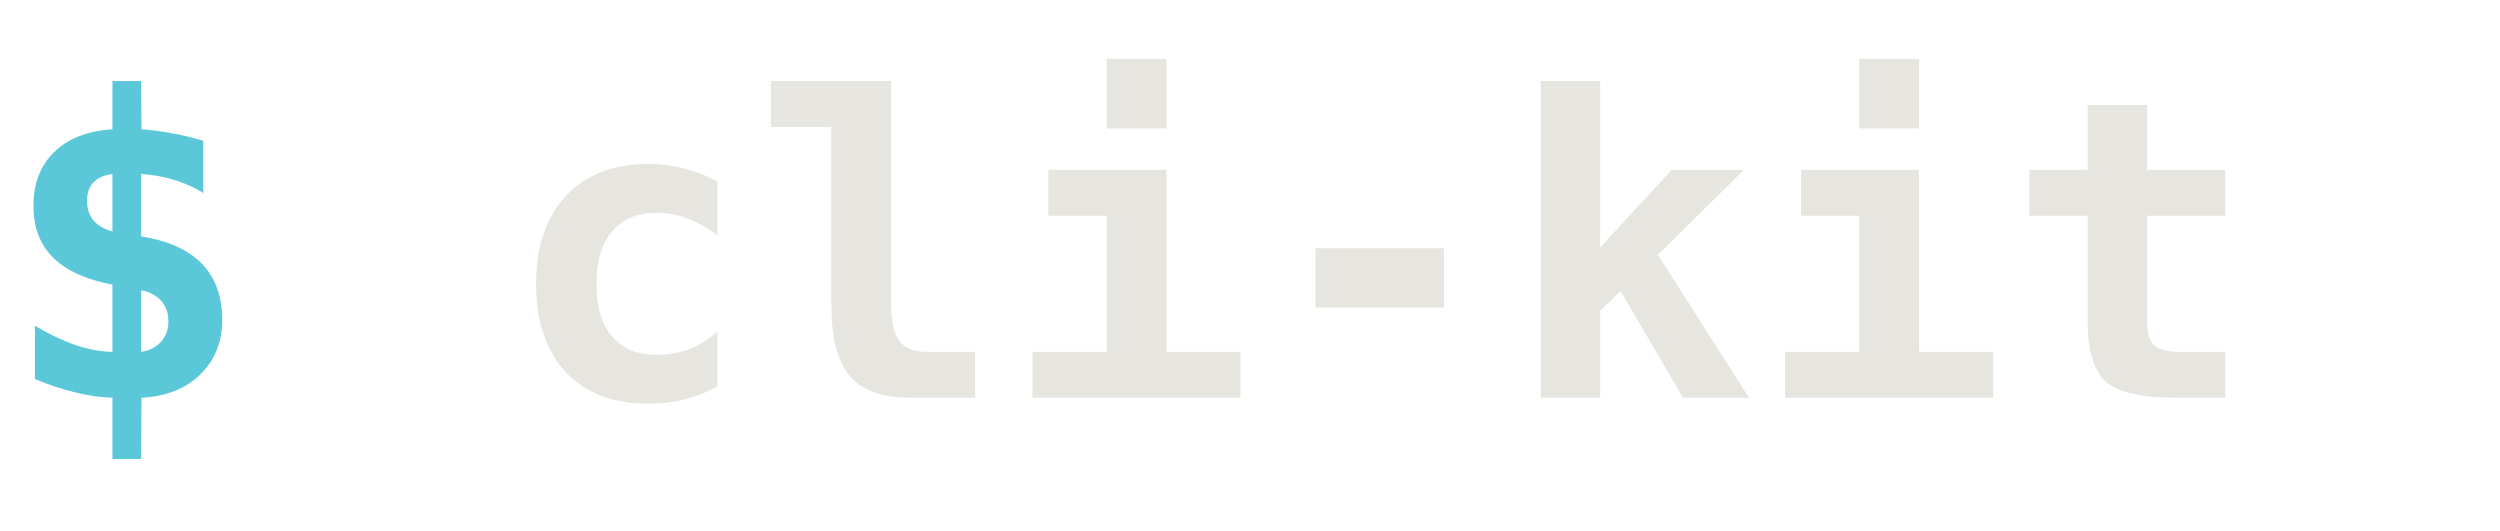
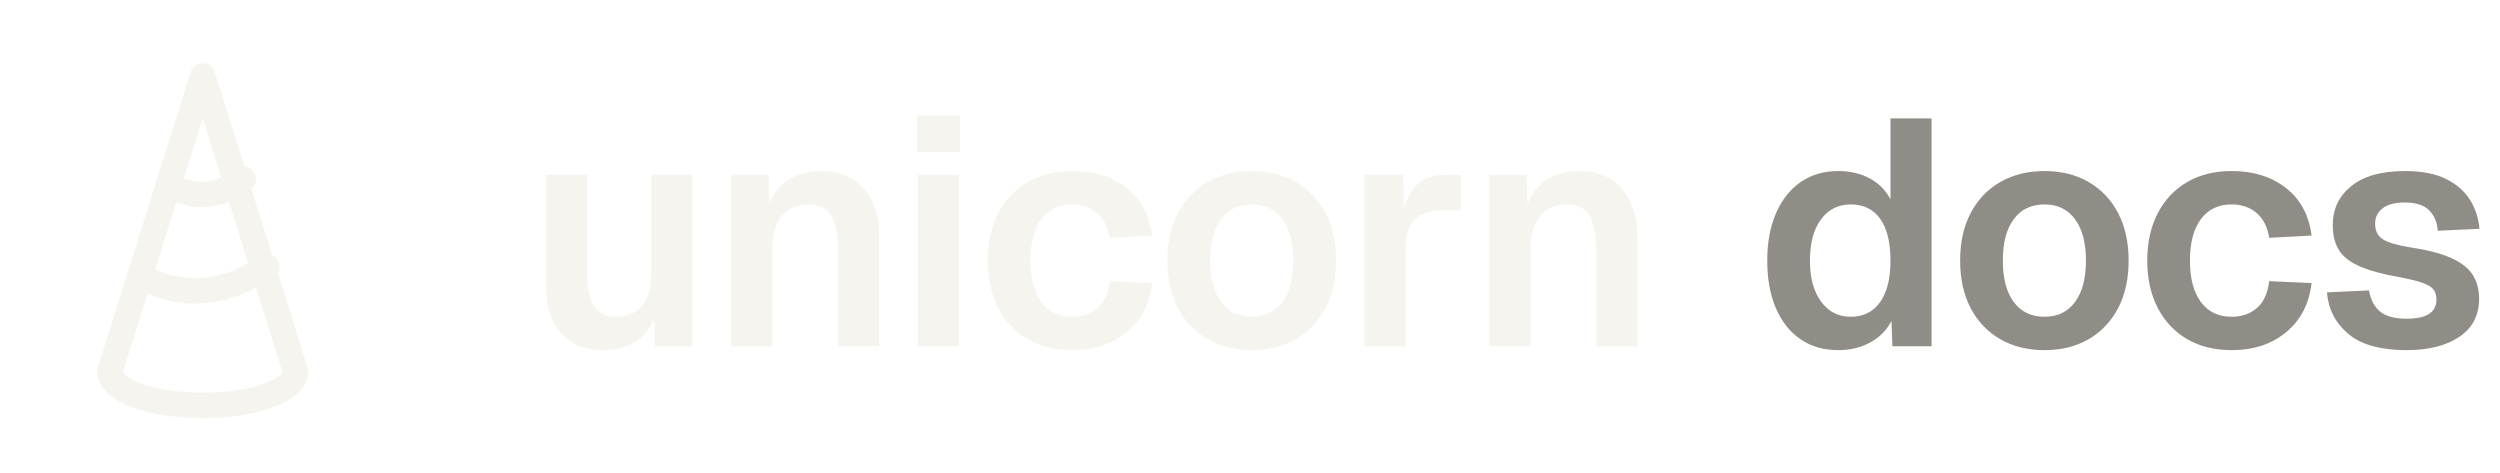
- <svg xmlns="http://www.w3.org/2000/svg" width="132" height="28" viewBox="0 0 132 28" role="img" aria-label="cli-kit">
-   <text x="0" y="21" font-family="IBM Plex Mono, ui-monospace, SFMono-Regular, Menlo, monospace" font-size="22" font-weight="600" fill="#E7E5E0">
-     <tspan fill="#5AC8D8">$</tspan> cli-kit</text>
+ <svg xmlns="http://www.w3.org/2000/svg" width="148" height="28" viewBox="0 0 148 28" role="img" aria-label="unicorn docs">
+   <g fill="none" stroke="#f5f4ef" stroke-width="1.5" stroke-linecap="round" stroke-linejoin="round" transform="translate(0 2)">
+     <path d="M12 2.5 17.5 20a5.5 2 0 0 1-11 0Z" />
+     <path d="M8.4 14.4q3.6 1.9 7.4-.6M10.1 9q2.2 1.2 4.3-.4" />
+   </g>
+   <path fill="#f5f4ef" d="M35.674 20.728Q34.116 20.728 33.223 19.721Q32.33 18.714 32.33 16.89V10.354H34.762V16.282Q34.762 17.574 35.189 18.163Q35.617 18.752 36.491 18.752Q37.46 18.752 38.011 18.096Q38.562 17.441 38.562 16.187V10.354H40.994V20.5H38.771L38.733 18.847Q37.935 20.728 35.674 20.728ZM43.293 20.5V10.354H45.497L45.554 12.083Q45.972 11.038 46.779 10.582Q47.587 10.126 48.594 10.126Q50.266 10.126 51.159 11.2Q52.052 12.273 52.052 13.983V20.5H49.62V14.762Q49.62 13.47 49.231 12.786Q48.841 12.102 47.853 12.102Q46.865 12.102 46.295 12.786Q45.725 13.47 45.725 14.762V20.5ZM54.332 20.5V10.354H56.764V20.5ZM54.294 9.005V6.839H56.821V9.005ZM63.471 20.728Q61.951 20.728 60.83 20.073Q59.709 19.417 59.092 18.22Q58.474 17.023 58.474 15.427Q58.474 13.831 59.092 12.634Q59.709 11.437 60.83 10.781Q61.951 10.126 63.471 10.126Q65.409 10.126 66.692 11.133Q67.974 12.14 68.202 13.945L65.694 14.078Q65.542 13.109 64.944 12.605Q64.345 12.102 63.471 12.102Q62.293 12.102 61.647 12.976Q61.001 13.85 61.001 15.427Q61.001 17.004 61.647 17.878Q62.293 18.752 63.471 18.752Q64.364 18.752 64.963 18.239Q65.561 17.726 65.694 16.643L68.202 16.757Q67.993 18.581 66.71 19.654Q65.428 20.728 63.471 20.728ZM74.111 20.728Q72.61 20.728 71.48 20.073Q70.349 19.417 69.732 18.23Q69.114 17.042 69.114 15.427Q69.114 13.812 69.732 12.625Q70.349 11.437 71.48 10.781Q72.61 10.126 74.111 10.126Q75.612 10.126 76.733 10.781Q77.854 11.437 78.471 12.625Q79.089 13.812 79.089 15.427Q79.089 17.042 78.471 18.23Q77.854 19.417 76.733 20.073Q75.612 20.728 74.111 20.728ZM74.111 18.752Q75.27 18.752 75.916 17.878Q76.562 17.004 76.562 15.427Q76.562 13.85 75.916 12.976Q75.27 12.102 74.111 12.102Q72.933 12.102 72.287 12.976Q71.641 13.85 71.641 15.427Q71.641 17.004 72.287 17.878Q72.933 18.752 74.111 18.752ZM80.78 20.5V10.354H83.06L83.117 12.33Q83.421 11.304 84.01 10.829Q84.599 10.354 85.549 10.354H86.48V12.444H85.53Q84.371 12.444 83.792 12.966Q83.212 13.489 83.212 14.648V20.5ZM88.171 20.5V10.354H90.375L90.432 12.083Q90.85 11.038 91.657 10.582Q92.465 10.126 93.472 10.126Q95.144 10.126 96.037 11.2Q96.93 12.273 96.93 13.983V20.5H94.498V14.762Q94.498 13.47 94.109 12.786Q93.719 12.102 92.731 12.102Q91.743 12.102 91.173 12.786Q90.603 13.47 90.603 14.762V20.5Z" />
+   <path fill="#8f8d86" d="M108.82 20.728Q107.528 20.728 106.588 20.082Q105.647 19.436 105.134 18.248Q104.621 17.061 104.621 15.427Q104.621 13.812 105.144 12.615Q105.666 11.418 106.607 10.772Q107.547 10.126 108.82 10.126Q109.884 10.126 110.692 10.563Q111.499 11.0 111.917 11.798V7.01H114.349V20.5H112.031L111.974 18.999Q111.556 19.816 110.72 20.272Q109.884 20.728 108.82 20.728ZM109.561 18.752Q110.682 18.752 111.3 17.887Q111.917 17.023 111.917 15.427Q111.917 13.812 111.309 12.957Q110.701 12.102 109.561 12.102Q108.459 12.102 107.804 12.986Q107.148 13.869 107.148 15.427Q107.148 16.947 107.804 17.849Q108.459 18.752 109.561 18.752ZM121.037 20.728Q119.536 20.728 118.406 20.073Q117.275 19.417 116.657 18.23Q116.04 17.042 116.04 15.427Q116.04 13.812 116.657 12.625Q117.275 11.437 118.406 10.781Q119.536 10.126 121.037 10.126Q122.538 10.126 123.659 10.781Q124.78 11.437 125.398 12.625Q126.015 13.812 126.015 15.427Q126.015 17.042 125.398 18.23Q124.78 19.417 123.659 20.073Q122.538 20.728 121.037 20.728ZM121.037 18.752Q122.196 18.752 122.842 17.878Q123.488 17.004 123.488 15.427Q123.488 13.85 122.842 12.976Q122.196 12.102 121.037 12.102Q119.859 12.102 119.213 12.976Q118.567 13.85 118.567 15.427Q118.567 17.004 119.213 17.878Q119.859 18.752 121.037 18.752ZM132.114 20.728Q130.594 20.728 129.473 20.073Q128.352 19.417 127.734 18.22Q127.117 17.023 127.117 15.427Q127.117 13.831 127.734 12.634Q128.352 11.437 129.473 10.781Q130.594 10.126 132.114 10.126Q134.052 10.126 135.334 11.133Q136.617 12.14 136.845 13.945L134.337 14.078Q134.185 13.109 133.587 12.605Q132.988 12.102 132.114 12.102Q130.936 12.102 130.29 12.976Q129.644 13.85 129.644 15.427Q129.644 17.004 130.29 17.878Q130.936 18.752 132.114 18.752Q133.007 18.752 133.606 18.239Q134.204 17.726 134.337 16.643L136.845 16.757Q136.636 18.581 135.353 19.654Q134.071 20.728 132.114 20.728ZM142.469 20.728Q140.151 20.728 139.011 19.759Q137.871 18.79 137.757 17.308L140.246 17.194Q140.379 17.992 140.882 18.429Q141.386 18.866 142.488 18.866Q143.343 18.866 143.789 18.59Q144.236 18.315 144.236 17.726Q144.236 17.384 144.075 17.156Q143.913 16.928 143.447 16.757Q142.982 16.586 142.089 16.415Q140.55 16.149 139.676 15.76Q138.802 15.37 138.45 14.781Q138.099 14.192 138.099 13.318Q138.099 11.912 139.191 11.019Q140.284 10.126 142.393 10.126Q143.856 10.126 144.796 10.591Q145.737 11.057 146.221 11.826Q146.706 12.596 146.782 13.546L144.312 13.66Q144.274 12.938 143.818 12.463Q143.362 11.988 142.355 11.988Q141.5 11.988 141.053 12.33Q140.607 12.672 140.607 13.242Q140.607 13.85 141.034 14.145Q141.462 14.439 142.602 14.629Q144.16 14.857 145.072 15.256Q145.984 15.655 146.373 16.254Q146.763 16.852 146.763 17.688Q146.763 19.151 145.594 19.94Q144.426 20.728 142.469 20.728Z" />
</svg>
